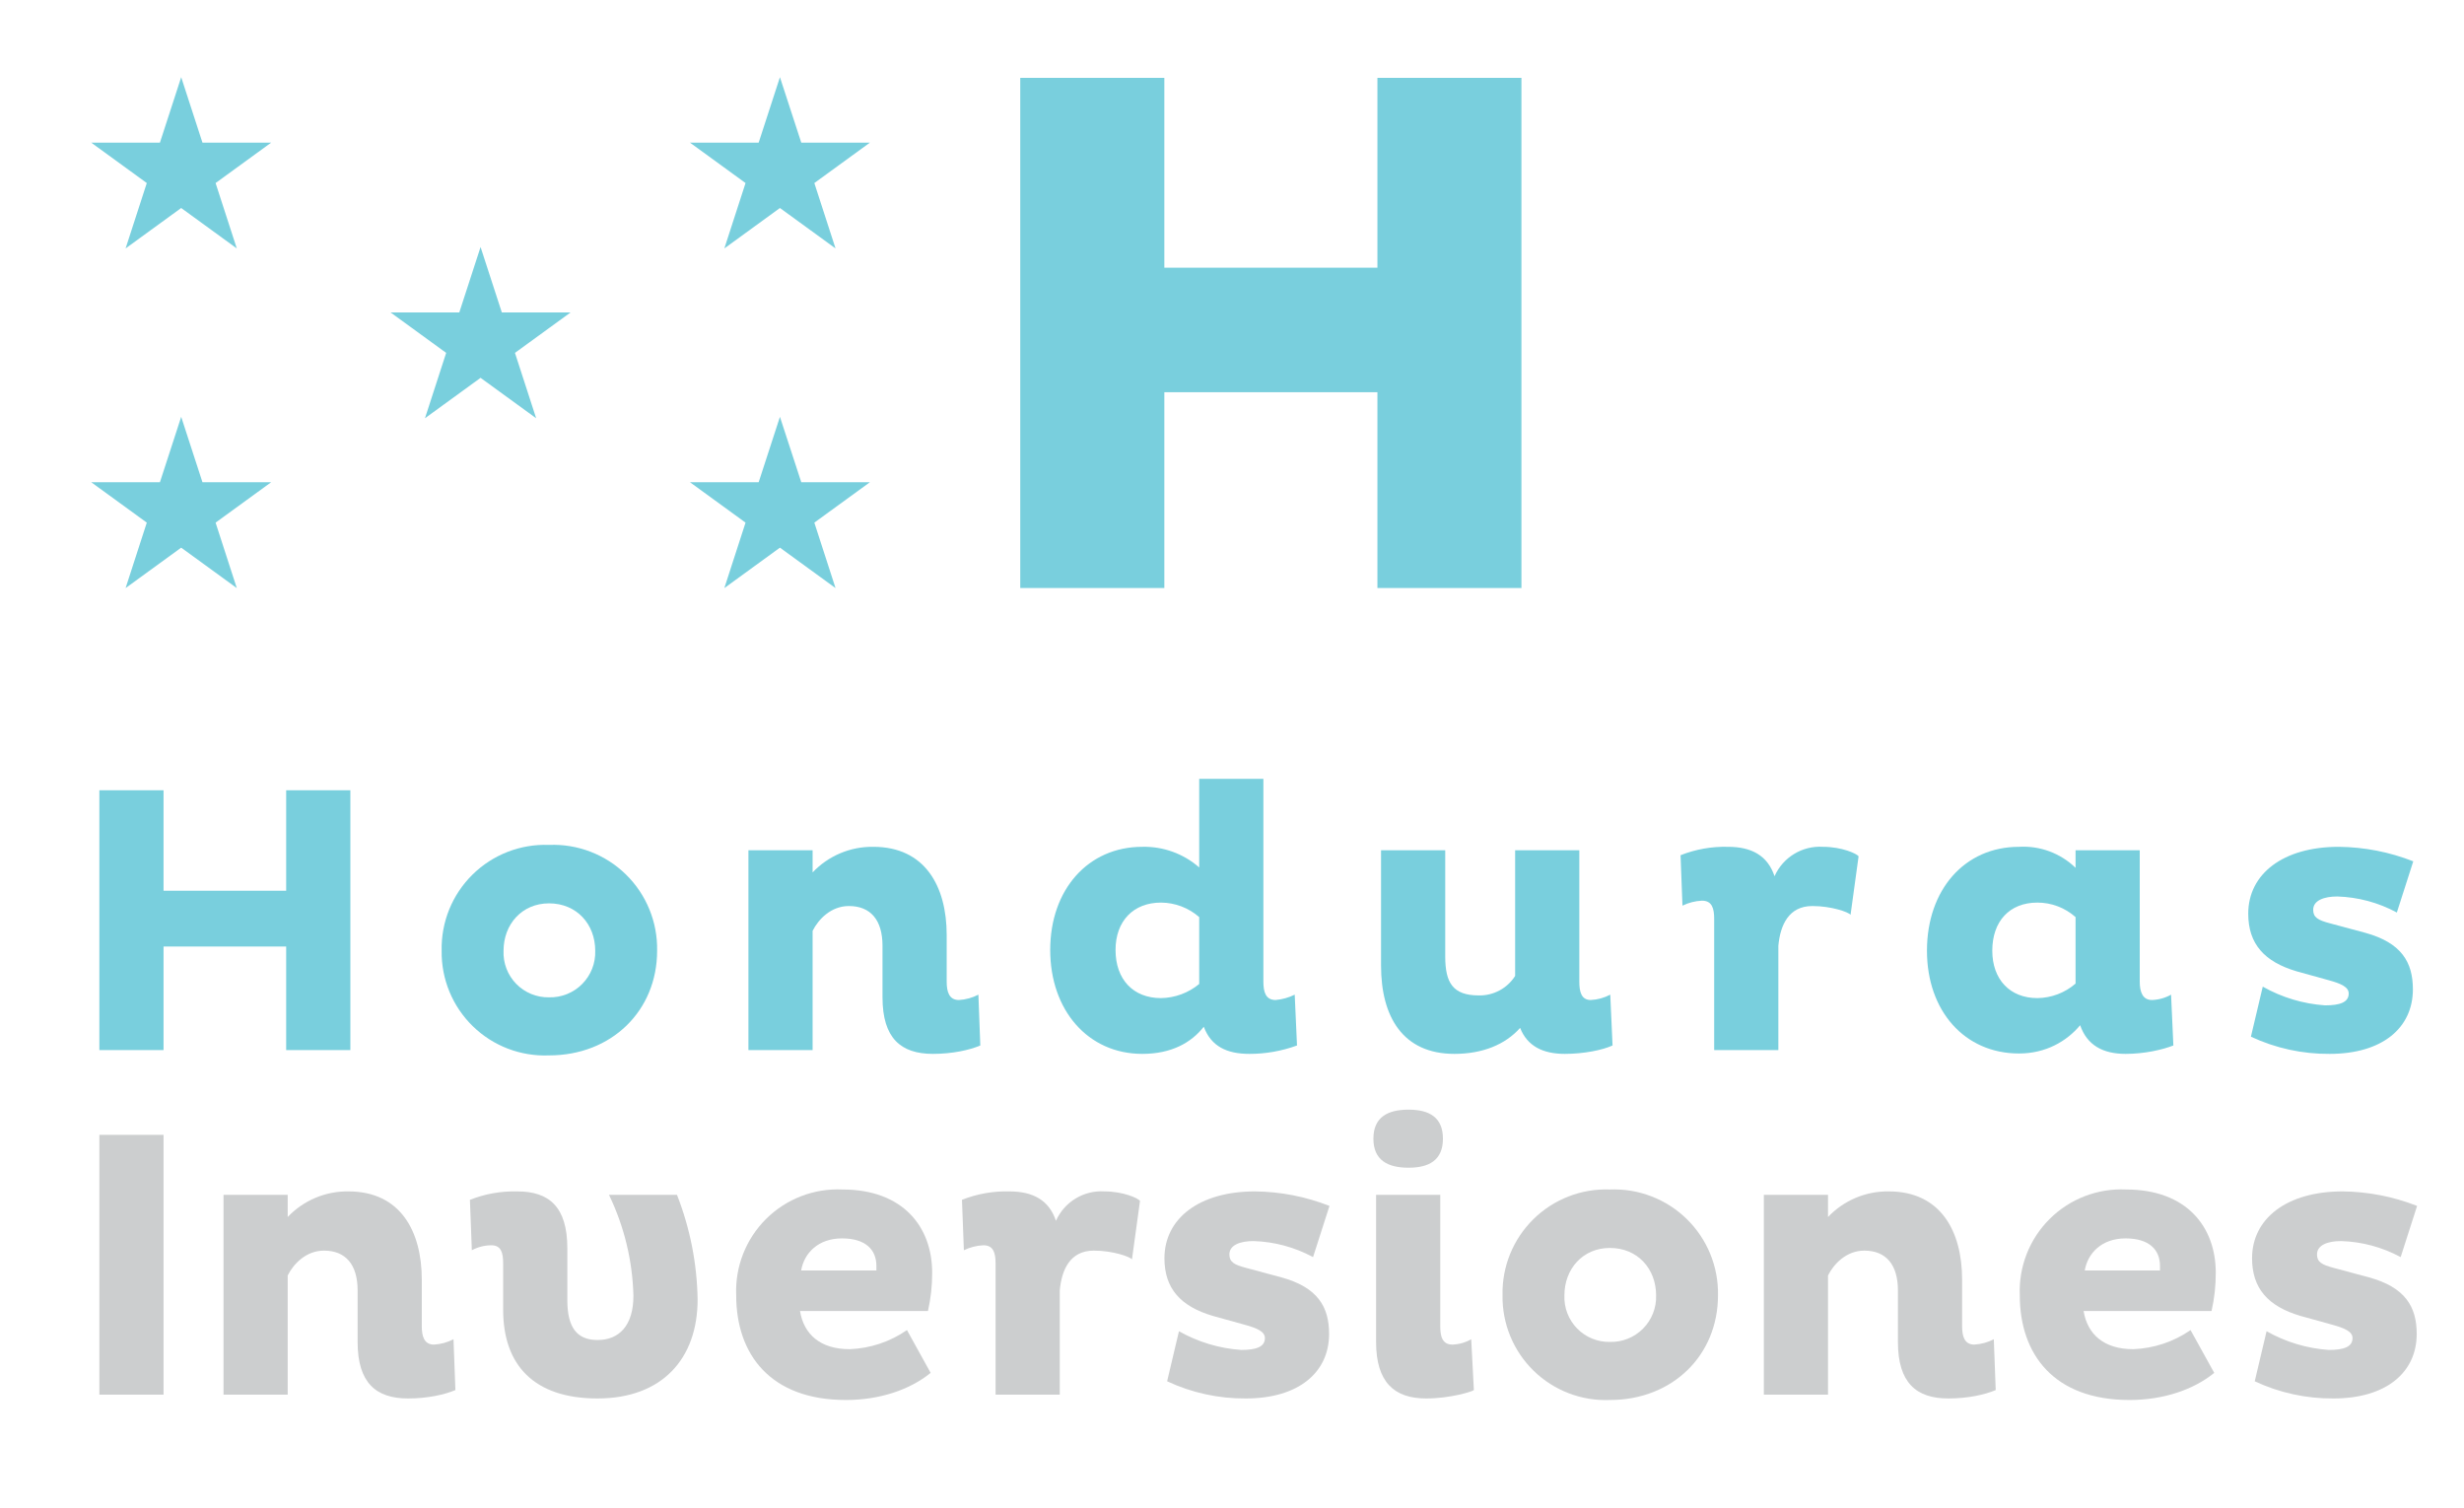
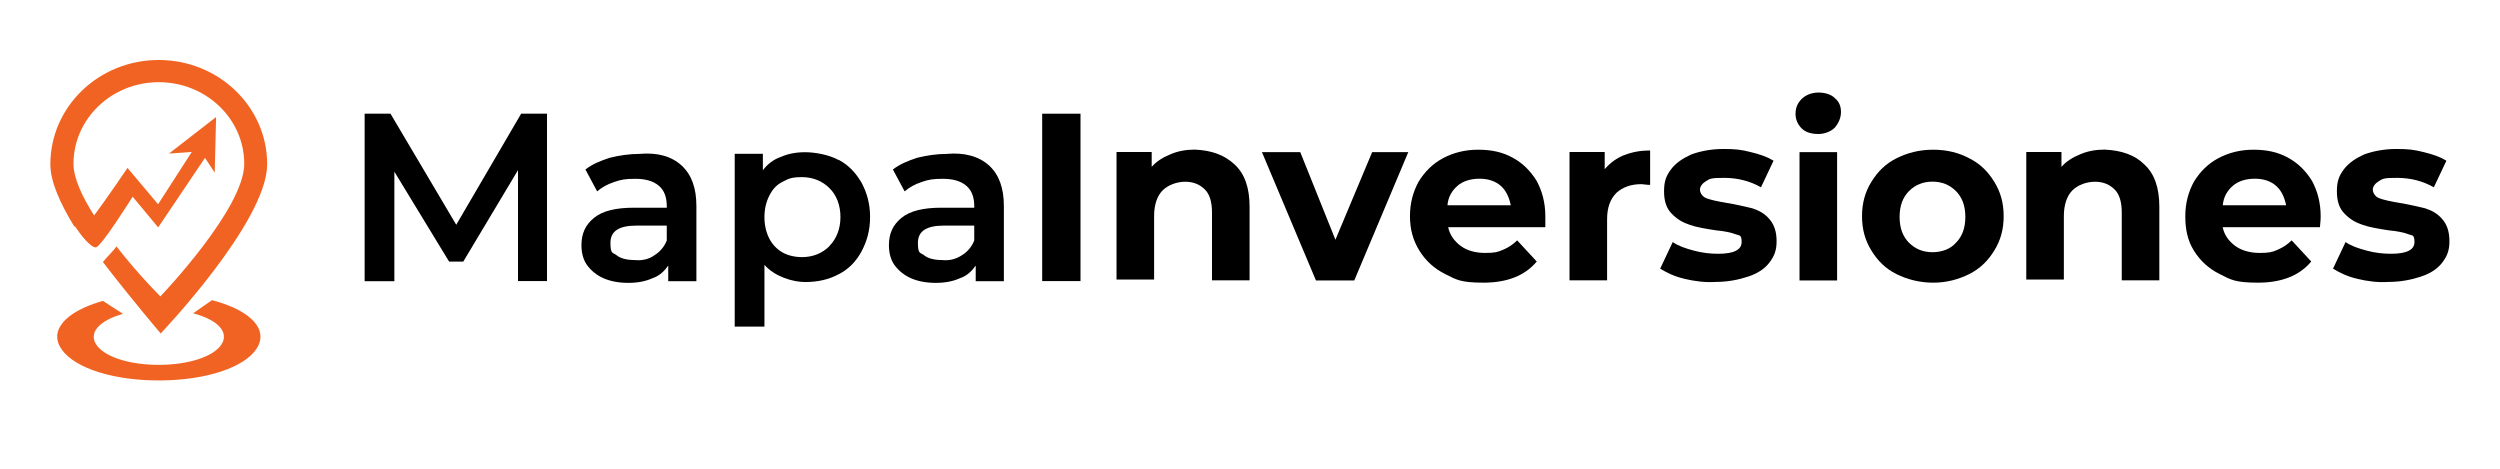
- <svg xmlns="http://www.w3.org/2000/svg" xmlns:xlink="http://www.w3.org/1999/xlink" width="2388" height="1461" viewBox="0 0 1791 1095.75">
-   <g data-name="Capa 1">
-     <clipPath id="a">
-       <path transform="matrix(1 0 0 -1 0 1095.75)" d="M0 1095.75h1791V0H0z" />
-     </clipPath>
-     <g clip-path="url(#a)">
-       <symbol id="b">
-         <path d="M.489 0h.168v.68H.489V.417H.168V.68H0V0h.168v.271h.321V0z" />
-       </symbol>
-       <symbol id="c">
-         <path d="M0 .274A.27.27 0 0 1 .281 0c.164 0 .283.117.283.274a.272.272 0 0 1-.283.277A.271.271 0 0 1 0 .274m.162 0c0 .069.048.124.119.124.073 0 .121-.055.121-.124A.118.118 0 0 0 .281.152a.117.117 0 0 0-.119.122z" />
-       </symbol>
-       <symbol id="d">
-         <path d="M0 .533V.01h.168v.312c.015.03.048.065.095.065C.32.387.351.35.351.283V.148C.351.041.399 0 .483 0c.051 0 .096.01.124.022L.602.155A.126.126 0 0 0 .551.141C.525.141.519.163.519.189v.122c0 .128-.057.231-.192.231A.215.215 0 0 1 .168.475v.058H0z" />
-       </symbol>
-       <symbol id="e">
-         <path d="M.39.72V.488a.218.218 0 0 1-.149.054C.099.542 0 .43 0 .272 0 .114.099 0 .241 0c.076 0 .128.029.161.071C.421.02.462 0 .521 0a.36.36 0 0 1 .125.022L.64.155A.141.141 0 0 0 .59.141C.564.141.558.162.558.189V.72H.39M.171.272c0 .076.047.124.119.124a.153.153 0 0 0 .1-.038V.183a.16.16 0 0 0-.1-.037C.217.146.171.195.171.272z" />
-       </symbol>
-       <symbol id="f">
-         <path d="M.351.533V.204A.11.11 0 0 0 .256.153C.188.153.168.186.168.255v.278H0V.231C0 .097.057 0 .192 0c.073 0 .133.024.172.068C.383.02.424 0 .481 0c.05 0 .099.01.125.022L.6.155A.122.122 0 0 0 .549.141c-.025 0-.03.022-.03.048v.344H.351z" />
-       </symbol>
-       <symbol id="g">
-         <path d="M.088 0h.168v.273c.005.054.027.104.089.104.05 0 .095-.016.1-.023l.021.153C.462.514.422.532.373.532A.13.13 0 0 1 .246.455C.228.509.186.532.124.532A.315.315 0 0 1 0 .51L.005.378a.13.13 0 0 0 .051.013C.083.391.088.37.088.343V0z" />
-       </symbol>
-       <symbol id="h">
-         <path d="M.557.533H.389V.487a.196.196 0 0 1-.148.055C.098.542 0 .429 0 .27 0 .113.098.001.241.001c.07 0 .125.032.16.074C.419.023.46 0 .52 0c.05 0 .097.011.125.022L.639.155a.11.11 0 0 0-.05-.014C.564.141.557.163.557.189v.344M.389.184a.155.155 0 0 0-.1-.038C.217.146.171.195.171.27c0 .077.045.126.118.126a.15.15 0 0 0 .1-.038V.184z" />
-       </symbol>
-       <symbol id="i">
-         <path d="M.432.504a.548.548 0 0 1-.195.038C.091.542 0 .471 0 .367 0 .288.042.241.127.216L.21.193C.243.184.263.175.263.158.263.135.24.127.201.127a.385.385 0 0 0-.163.049L.007.045A.477.477 0 0 1 .213 0c.138 0 .218.068.218.169 0 .071-.03.122-.125.148L.213.342C.183.35.17.357.17.377c0 .025.029.035.063.035A.35.35 0 0 0 .389.37l.043.134z" />
-       </symbol>
-       <use xlink:href="#b" transform="matrix(277.6794 0 0 -277.6794 72.224 763.232)" fill="#79cfdd" />
-       <use xlink:href="#c" transform="matrix(277.6794 0 0 -277.6794 321.025 767.12)" fill="#79cfdd" />
-       <use xlink:href="#d" transform="matrix(277.6794 0 0 -277.6794 544.001 766.01)" fill="#79cfdd" />
-       <use xlink:href="#e" transform="matrix(277.6794 0 0 -277.6794 763.368 766.01)" fill="#79cfdd" />
-       <use xlink:href="#f" transform="matrix(277.6794 0 0 -277.6794 1003.838 766.01)" fill="#79cfdd" />
-       <use xlink:href="#g" transform="matrix(277.6794 0 0 -277.6794 1221.54 763.232)" fill="#79cfdd" />
-       <use xlink:href="#h" transform="matrix(277.6794 0 0 -277.6794 1400.643 766.01)" fill="#79cfdd" />
-       <use xlink:href="#i" transform="matrix(277.6794 0 0 -277.6794 1634.17 766.01)" fill="#79cfdd" />
-       <symbol id="j">
-         <path d="M0 0h.168v.68H0V0z" />
-       </symbol>
-       <symbol id="k">
-         <path d="M.087.232C.087.089.166 0 .334 0c.169 0 .262.104.262.259a.784.784 0 0 1-.054.274H.364A.645.645 0 0 0 .428.269C.428.19.39.153.334.153.28.153.255.186.255.257v.136c0 .109-.048.149-.131.149A.317.317 0 0 1 0 .52L.005.388a.11.11 0 0 0 .051.013c.026 0 .031-.02.031-.048V.232z" />
-       </symbol>
-       <symbol id="l">
-         <path d="M.447.183a.282.282 0 0 0-.15-.05c-.077 0-.12.039-.13.1h.335a.447.447 0 0 1 .011.1c0 .12-.076.218-.235.218A.266.266 0 0 1 0 .274C0 .119.09 0 .287 0c.089 0 .168.027.222.071L.447.183m-.08.156H.17c.008.046.045.084.107.084s.09-.03.09-.072V.339z" />
-       </symbol>
-       <symbol id="m">
-         <path d="M.175.533H.007V.148C.007.042.055 0 .138 0c.063 0 .121.018.125.022L.256.155A.106.106 0 0 0 .207.141C.18.141.175.163.175.189v.344M0 .68C0 .624.037.604.092.604c.054 0 .09.02.09.076 0 .056-.036.076-.09.076C.037.756 0 .736 0 .68z" />
-       </symbol>
-       <use xlink:href="#j" transform="matrix(277.6794 0 0 -277.6794 72.224 1013.7)" fill="#cccecf" />
-       <use xlink:href="#d" transform="matrix(277.6794 0 0 -277.6794 162.47 1016.476)" fill="#cccecf" />
-       <use xlink:href="#k" transform="matrix(277.6794 0 0 -277.6794 341.573 1016.476)" fill="#cccecf" />
-       <use xlink:href="#l" transform="matrix(277.6794 0 0 -277.6794 535.116 1017.587)" fill="#cccecf" />
-       <use xlink:href="#g" transform="matrix(277.6794 0 0 -277.6794 699.224 1013.7)" fill="#cccecf" />
-       <use xlink:href="#i" transform="matrix(277.6794 0 0 -277.6794 846.394 1016.476)" fill="#cccecf" />
-       <use xlink:href="#m" transform="matrix(277.6794 0 0 -277.6794 998.285 1016.476)" fill="#cccecf" />
-       <use xlink:href="#c" transform="matrix(277.6794 0 0 -277.6794 1092.14 1017.587)" fill="#cccecf" />
-       <use xlink:href="#d" transform="matrix(277.6794 0 0 -277.6794 1282.073 1016.476)" fill="#cccecf" />
-       <use xlink:href="#l" transform="matrix(277.6794 0 0 -277.6794 1468.118 1017.587)" fill="#cccecf" />
-       <use xlink:href="#i" transform="matrix(277.6794 0 0 -277.6794 1636.947 1016.476)" fill="#cccecf" />
-     </g>
-     <path d="m349.307 179.54 15.458 47.568h49.954l-40.411 29.376 15.409 47.52-40.41-29.377-40.411 29.376 15.409-47.519-40.411-29.376h49.954zM566.911 302.978l15.508 47.52h49.904l-40.41 29.375 15.408 47.568-40.41-29.376-40.41 29.376 15.408-47.568-40.41-29.376h49.953zM131.702 302.978l15.458 47.52h49.954l-40.411 29.375 15.409 47.568-40.41-29.376-40.411 29.376 15.409-47.568-40.411-29.376h49.954zM566.911 56.102l15.508 47.568h49.904l-40.41 29.376 15.408 47.52-40.41-29.377-40.41 29.376 15.408-47.519-40.41-29.376h49.953zM131.702 56.102l15.458 47.568h49.954l-40.411 29.376 15.409 47.52-40.41-29.377-40.411 29.376 15.409-47.519-40.411-29.376h49.954zM1001.202 285.07H846.32v142.357H741.59V56.575h104.73v137.982h154.882V56.575h104.679v370.852H1001.2z" fill="#79cfdd" />
+ <svg xmlns="http://www.w3.org/2000/svg" id="Capa_1" data-name="Capa 1" version="1.1" viewBox="0 0 2388 447.3">
+   <defs>
+     <style>
+       .cls-1 {
+         fill: #f16322;
+   ***REMOVED***
+ 
+       .cls-1, .cls-2 {
+         stroke-width: 0px;
+   ***REMOVED***
+ 
+       .cls-2 {
+         fill: #231f20;
+   ***REMOVED***
+     </style>
+   </defs>
+   <g>
+     <path class="cls-1" d="M48.1,157c0,16.5,9.5,37.6,22.7,59.1l1,.4c6.4,9.4,14.8,19.8,19.7,19.8s35.2-48.4,35.2-48.4l24.4,29.3,44.7-66.4,9.3,14.1,1.3-53.1-45,34.9,21.8-1.6-32.2,50-29.2-34.7s-21.4,31.5-31.9,45.4c-11.4-17.9-19.7-35.6-19.7-49.3,0-43.1,36.5-78,81.5-78s81.6,34.9,81.6,78-80.1,126.6-80.1,126.6c0,0-20.1-19.6-42-47.8-2,3.6-10.8,11.9-12.9,15,27.9,36.3,55.2,68.2,55.2,68.2,0,0,101.7-106.6,101.7-161.6s-46.4-99.6-103.6-99.6-103.5,44.6-103.5,99.6Z" />
+     <path class="cls-1" d="M184.3,299.2c23.9,6.3,34.7,18.1,27.3,29.7-7.4,11.6-30.8,19.4-58.9,19.6-28.1.2-52-7.2-60.3-18.7-8.3-11.5,1.7-23.4,25.1-30l-19.2-12.4c-36.6,10.4-52.1,28.9-39.1,46.8,13,17.9,50.2,29.5,94.1,29.2,43.8-.3,80.3-12.4,91.9-30.5,11.6-18.1-5.4-36.4-42.7-46.2l-18.2,12.7Z" />
+   </g>
+   <g>
+     <path class="cls-2" d="M494.8,268.6v-106.1l-52.3,87.4h-13.5l-52.3-85.9v104.6h-28.4V108.6h24.7l62.8,106.1,62-106.1h24.7v159.9h-27.6Z" />
+     <path class="cls-2" d="M651,158c9.7,9,14.2,21.7,14.2,38.9v71.7h-26.9v-14.9c-3.7,5.2-8.2,9.7-14.9,12-6.7,3-14.2,4.5-23.2,4.5s-17.2-1.5-23.9-4.5c-6.7-3-12-7.5-15.7-12.7-3.7-5.2-5.2-12-5.2-18.7,0-11.2,3.7-19.4,12-26.2,8.2-6.7,20.9-9.7,38.1-9.7h31.4v-1.5c0-8.2-2.2-14.9-7.5-19.4-5.2-4.5-12.7-6.7-22.4-6.7s-13.5.7-20.2,3c-6.7,2.2-12,5.2-16.4,9l-11.2-20.9c6.7-5.2,14.2-8.2,23.2-11.2,9-2.2,18.7-3.7,28.4-3.7,17.2-1.5,30.6,2.2,40.4,11.2ZM624.9,243.9c5.2-3,9.7-8.2,12-14.2v-14.2h-29.1c-16.4,0-24.7,5.2-24.7,16.4s2.2,9,6,12c3.7,3,9.7,4.5,17.2,4.5,6.7.7,13.5-.7,18.7-4.5Z" />
+     <path class="cls-2" d="M801.2,152.7c9.7,5.2,16.4,12.7,21.7,21.7,5.2,9.7,8.2,20.2,8.2,32.9s-3,23.2-8.2,32.9c-5.2,9.7-12.7,17.2-21.7,21.7-9.7,5.2-20.2,7.5-32.1,7.5s-29.1-5.2-38.9-16.4v59h-28.4v-165.1h26.9v15.7c4.5-6,10.5-10.5,17.2-12.7,6.7-3,14.2-4.5,23.2-4.5s22.4,2.2,32.1,7.5ZM792.3,234.9c6.7-6.7,10.5-16.4,10.5-27.6s-3.7-20.9-10.5-27.6c-6.7-6.7-15.7-10.5-26.2-10.5s-12.7,1.5-18.7,4.5c-6,3-9.7,7.5-12.7,13.5-3,6-4.5,12.7-4.5,20.2s1.5,14.2,4.5,20.2c3,6,7.5,10.5,12.7,13.5,5.2,3,12,4.5,18.7,4.5,10.5,0,19.4-3.7,26.2-10.5Z" />
+     <path class="cls-2" d="M944.7,158c9.7,9,14.2,21.7,14.2,38.9v71.7h-26.9v-14.9c-3.7,5.2-8.2,9.7-14.9,12-6.7,3-14.2,4.5-23.2,4.5s-17.2-1.5-23.9-4.5c-6.7-3-12-7.5-15.7-12.7-3.7-5.2-5.2-12-5.2-18.7,0-11.2,3.7-19.4,12-26.2,8.2-6.7,20.9-9.7,38.1-9.7h31.4v-1.5c0-8.2-2.2-14.9-7.5-19.4-5.2-4.5-12.7-6.7-22.4-6.7s-13.5.7-20.2,3c-6.7,2.2-12,5.2-16.4,9l-11.2-20.9c6.7-5.2,14.2-8.2,23.2-11.2,9-2.2,18.7-3.7,28.4-3.7,16.4-1.5,30.6,2.2,40.4,11.2ZM918.6,243.9c5.2-3,9.7-8.2,12-14.2v-14.2h-29.1c-16.4,0-24.7,5.2-24.7,16.4s2.2,9,6,12c3.7,3,9.7,4.5,17.2,4.5,6.7.7,12.7-.7,18.7-4.5Z" />
+     <path class="cls-2" d="M995.5,108.6h36.6v159.9h-36.6V108.6Z" />
+     <path class="cls-2" d="M1179.4,157.2c9.7,9,14.2,22.4,14.2,40.4v70.2h-35.9v-65c0-9.7-2.2-17.2-6.7-21.7-4.5-4.5-10.5-7.5-18.7-7.5s-16.4,3-21.7,8.2c-5.2,5.2-8.2,13.5-8.2,24.7v60.5h-35.9v-121.8h33.6v14.2c4.5-5.2,10.5-9,17.9-12,6.7-3,14.9-4.5,23.2-4.5,16.4.7,28.4,5.2,38.1,14.2Z" />
+     <path class="cls-2" d="M1345.2,145.3l-51.6,122.6h-36.6l-51.6-122.6h36.6l33.6,83.7,35.1-83.7h34.4Z" />
+     <path class="cls-2" d="M1476,217h-92.7c1.5,7.5,6,13.5,12,17.9,6,4.5,14.2,6.7,23.2,6.7s12-.7,17.2-3c5.2-2.2,9.7-5.2,13.5-9l18.7,20.2c-11.2,13.5-28.4,20.2-50.8,20.2s-26.2-3-36.6-8.2c-10.5-5.2-18.7-12.7-24.7-22.4s-9-20.2-9-32.9,3-23.2,8.2-32.9c6-9.7,13.5-17.2,23.2-22.4,9.7-5.2,20.9-8.2,33.6-8.2s23.2,2.2,32.9,7.5c9.7,5.2,17.2,12.7,23.2,22.4,5.2,9.7,8.2,20.9,8.2,33.6,0,1.5,0,4.5,0,10.5ZM1392.3,177.4c-5.2,4.5-9,10.5-9.7,18.7h60.5c-1.5-7.5-4.5-14.2-9.7-18.7-5.2-4.5-12-6.7-20.2-6.7s-15.7,2.2-20.9,6.7Z" />
+     <path class="cls-2" d="M1551.5,148.2c7.5-3,15.7-4.5,24.7-4.5v32.9c-3.7,0-6.7-.7-8.2-.7-10.5,0-17.9,3-23.9,8.2-6,6-9,14.2-9,25.4v58.3h-35.9v-122.6h33.6v16.4c5.2-6,11.2-10.5,18.7-13.5Z" />
+     <path class="cls-2" d="M1609,266.3c-9.7-2.2-17.2-6-23.2-9.7l12-25.4c5.2,3.7,12,6,20.2,8.2,8.2,2.2,15.7,3,23.2,3,14.9,0,22.4-3.7,22.4-11.2s-2.2-6-6-7.5c-3.7-1.5-10.5-3-18.7-3.7-9.7-1.5-18.7-3-24.7-5.2-6.7-2.2-12-5.2-17.2-10.5-5.2-5.2-7.5-12-7.5-21.7s2.2-14.9,6.7-20.9c4.5-6,11.2-10.5,19.4-14.2,8.2-3,18.7-5.2,30.6-5.2s17.2.7,26.2,3c9,2.2,15.7,4.5,21.7,8.2l-12,25.4c-10.5-6-22.4-9-35.1-9s-13.5.7-17.2,3c-3.7,2.2-6,5.2-6,8.2s2.2,6.7,6,8.2c3.7,1.5,10.5,3,19.4,4.5,9.7,1.5,17.9,3.7,24.7,5.2,6.7,2.2,12,5.2,16.4,10.5,4.5,5.2,6.7,12,6.7,20.9s-2.2,14.2-6.7,20.2c-4.5,6-11.2,10.5-20.2,13.5-9,3-19.4,5.2-31.4,5.2-9.7.7-20.2-.7-29.9-3Z" />
+     <path class="cls-2" d="M1721.1,122.8c-3.7-3.7-6-8.2-6-14.2s2.2-10.5,6-14.2c3.7-3.7,9.7-6,15.7-6s12,1.5,15.7,5.2c4.5,3.7,6,8.2,6,13.5s-2.2,10.5-6,14.9c-3.7,3.7-9.7,6-15.7,6s-12-1.5-15.7-5.2ZM1718.9,145.3h35.9v122.6h-35.9v-122.6Z" />
+     <path class="cls-2" d="M1811.5,261.8c-10.5-5.2-17.9-12.7-23.9-22.4-6-9.7-9-20.2-9-32.9s3-23.2,9-32.9c6-9.7,13.5-17.2,23.9-22.4,10.5-5.2,21.7-8.2,35.1-8.2s24.7,3,34.4,8.2c10.5,5.2,17.9,12.7,23.9,22.4,6,9.7,9,20.2,9,32.9s-3,23.2-9,32.9c-6,9.7-13.5,17.2-23.9,22.4-10.5,5.2-21.7,8.2-34.4,8.2s-24.7-3-35.1-8.2ZM1868.3,231.9c6-6,9-14.2,9-24.7s-3-18.7-9-24.7c-6-6-13.5-9-22.4-9s-16.4,3-22.4,9c-6,6-9,14.2-9,24.7s3,18.7,9,24.7c6,6,13.5,9,22.4,9s17.2-3,22.4-9Z" />
+     <path class="cls-2" d="M2048.4,157.2c9.7,9,14.2,22.4,14.2,40.4v70.2h-35.9v-65c0-9.7-2.2-17.2-6.7-21.7-4.5-4.5-10.5-7.5-18.7-7.5s-16.4,3-21.7,8.2c-5.2,5.2-8.2,13.5-8.2,24.7v60.5h-35.9v-121.8h33.6v14.2c4.5-5.2,10.5-9,17.9-12,6.7-3,14.9-4.5,23.2-4.5,16.4.7,29.1,5.2,38.1,14.2Z" />
+     <path class="cls-2" d="M2215.8,217h-92.7c1.5,7.5,6,13.5,12,17.9s14.2,6.7,23.2,6.7,12-.7,17.2-3c5.2-2.2,9.7-5.2,13.5-9l18.7,20.2c-11.2,13.5-28.4,20.2-50.8,20.2s-26.2-3-36.6-8.2c-10.5-5.2-18.7-12.7-24.7-22.4-6-9.7-8.2-20.2-8.2-32.9s3-23.2,8.2-32.9c6-9.7,13.5-17.2,23.2-22.4,9.7-5.2,20.9-8.2,33.6-8.2s23.2,2.2,32.9,7.5c9.7,5.2,17.2,12.7,23.2,22.4,5.2,9.7,8.2,20.9,8.2,33.6,0,1.5,0,4.5-.7,10.5ZM2132.9,177.4c-5.2,4.5-9,10.5-9.7,18.7h60.5c-1.5-7.5-4.5-14.2-9.7-18.7-5.2-4.5-12-6.7-20.2-6.7s-15.7,2.2-20.9,6.7Z" />
+     <path class="cls-2" d="M2251.7,266.3c-9.7-2.2-17.2-6-23.2-9.7l12-25.4c5.2,3.7,12,6,20.2,8.2,8.2,2.2,15.7,3,23.2,3,14.9,0,22.4-3.7,22.4-11.2s-2.2-6-6-7.5c-3.7-1.5-10.5-3-18.7-3.7-9.7-1.5-18.7-3-24.7-5.2-6.7-2.2-12-5.2-17.2-10.5-5.2-5.2-7.5-12-7.5-21.7s2.2-14.9,6.7-20.9c4.5-6,11.2-10.5,19.4-14.2,8.2-3,18.7-5.2,30.6-5.2s17.2.7,26.2,3c9,2.2,15.7,4.5,21.7,8.2l-12,25.4c-10.5-6-22.4-9-35.1-9s-13.5.7-17.2,3c-3.7,2.2-6,5.2-6,8.2s2.2,6.7,6,8.2,10.5,3,19.4,4.5c9.7,1.5,17.9,3.7,24.7,5.2,6.7,2.2,12,5.2,16.4,10.5,4.5,5.2,6.7,12,6.7,20.9s-2.2,14.2-6.7,20.2c-4.5,6-11.2,10.5-20.2,13.5-9,3-19.4,5.2-31.4,5.2-10.5.7-20.2-.7-29.9-3Z" />
  </g>
</svg>
